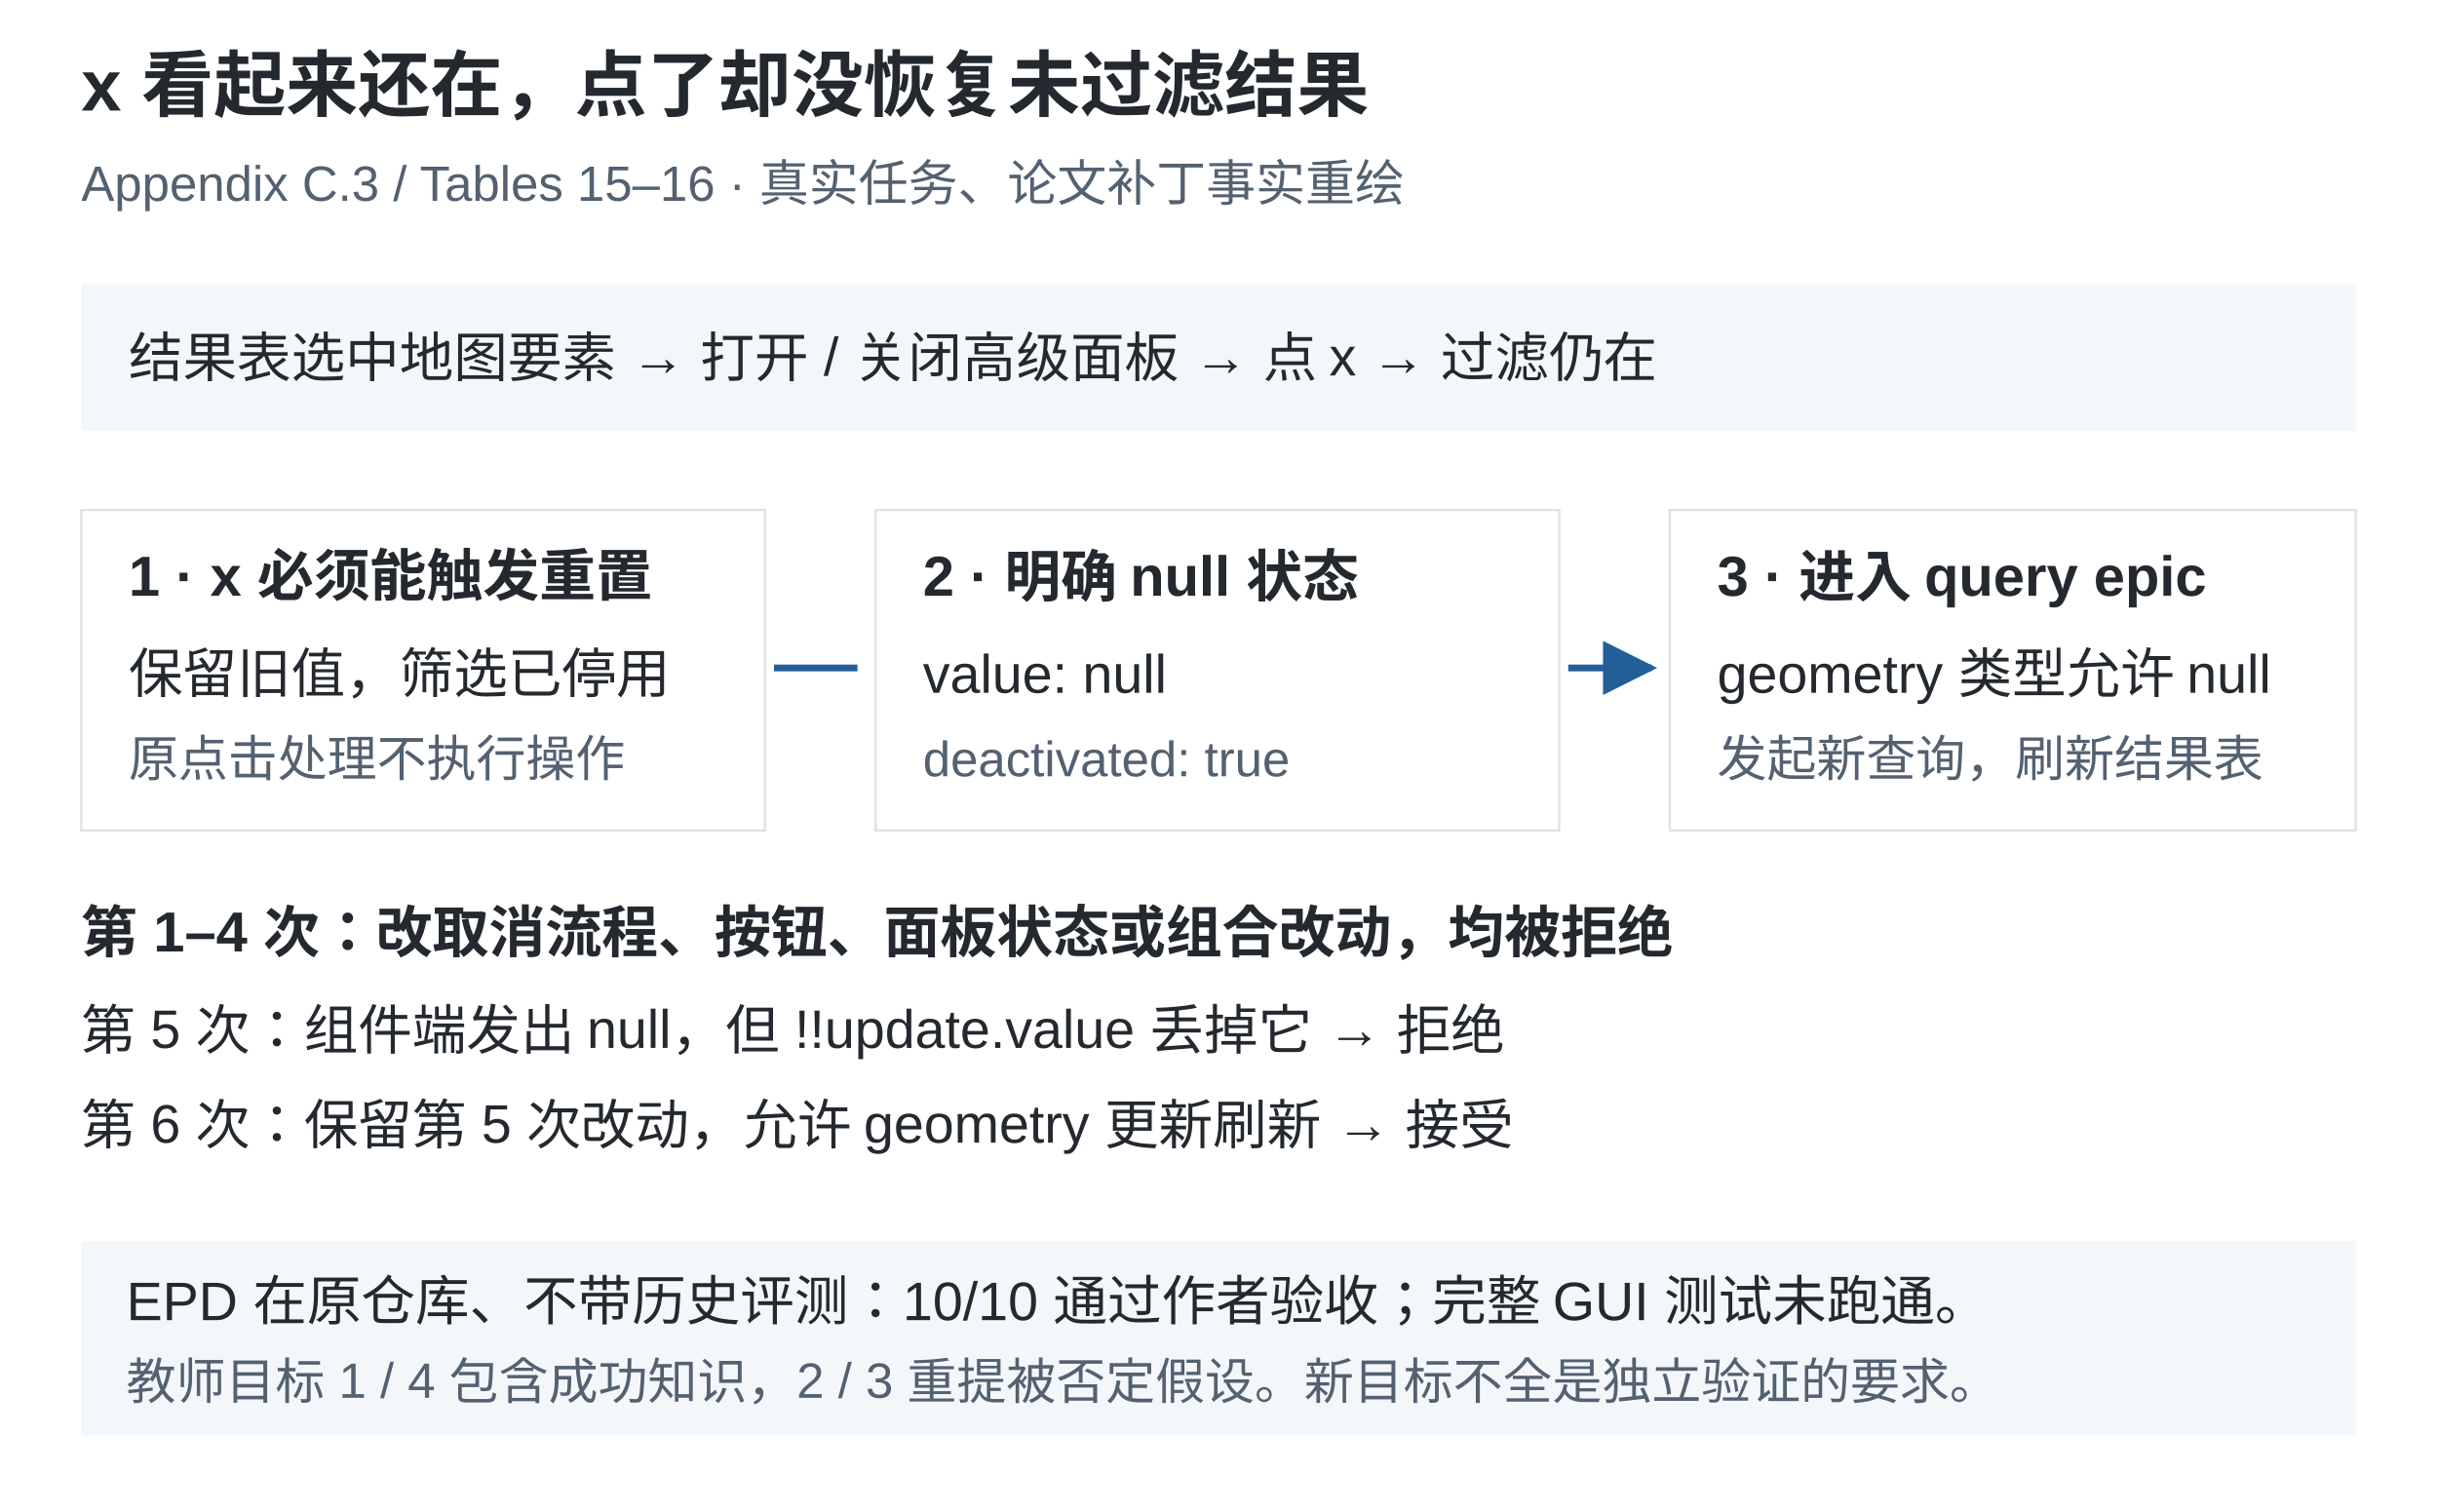
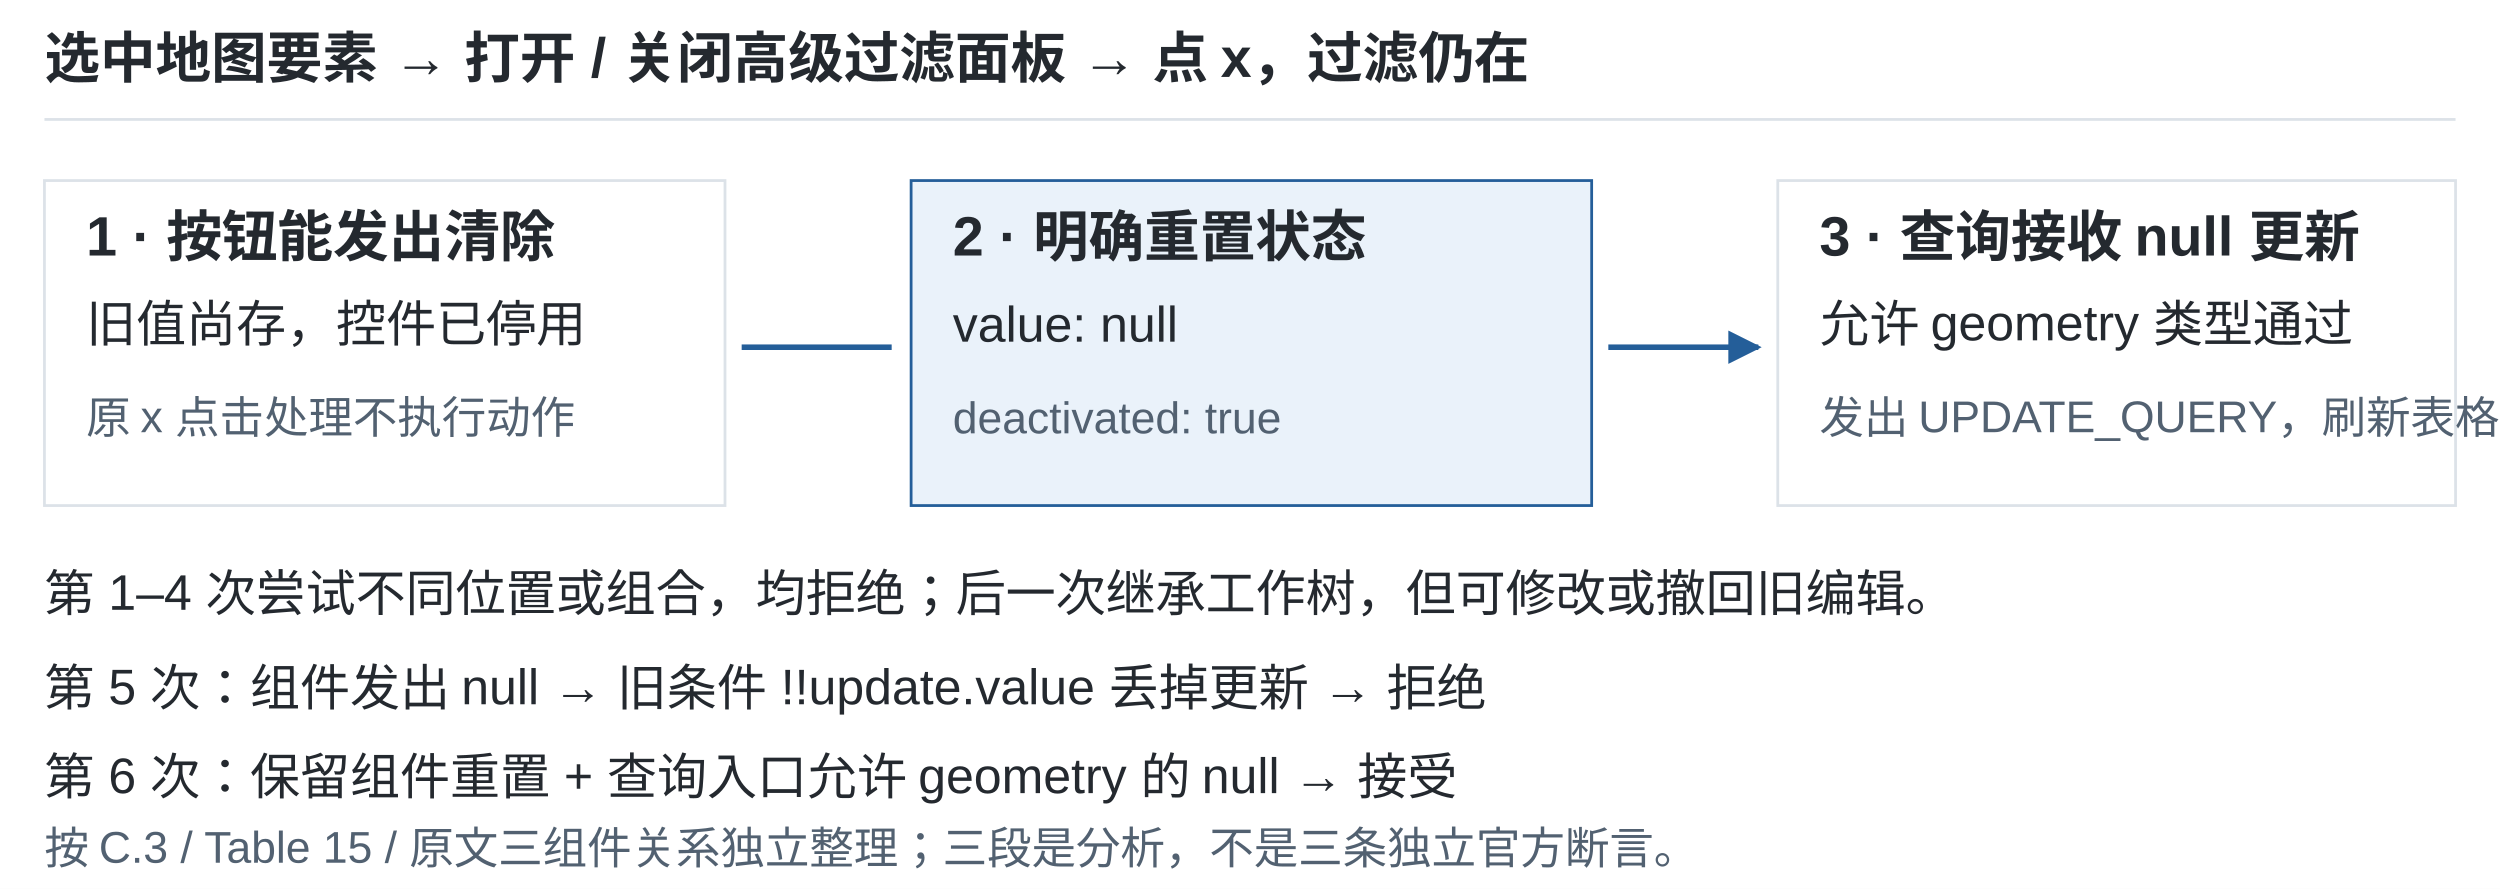
- <svg xmlns="http://www.w3.org/2000/svg" width="1080" height="670" viewBox="0 0 1080 670" role="img" aria-labelledby="title desc">
+ <svg xmlns="http://www.w3.org/2000/svg" width="900" height="320" viewBox="0 0 900 320" role="img" aria-labelledby="t d">
  <defs>
-     <style>text{font-family:Arial,'PingFang SC',sans-serif;fill:#24292f;font-size:24px}.title{font-size:32px;font-weight:700}.sub{font-size:22px;fill:#536171}.head{font-size:25px;font-weight:700}.wire{fill:none;stroke:#245e99;stroke-width:3;marker-end:url(#arrow)}</style>
-     <marker id="arrow" viewBox="0 0 10 10" refX="9" refY="5" markerWidth="8" markerHeight="8" orient="auto">
+     <style>text{font-family:Arial,'PingFang SC',sans-serif;fill:#24292f;font-size:18px}.h{font-size:20px;font-weight:700}.small{font-size:16px;fill:#526171}.wire{fill:none;stroke:#245e99;stroke-width:2;marker-end:url(#arr)}</style>
+     <marker id="arr" viewBox="0 0 10 10" refX="9" refY="5" markerWidth="6" markerHeight="6" orient="auto">
      <path d="M0 0L10 5L0 10z" fill="#245e99" />
    </marker>
  </defs>
-   <rect width="1080" height="670" fill="#fff" />
-   <text x="36" y="49" class="title">x 看起来还在，点了却没恢复未过滤结果</text>
-   <text x="36" y="89" class="sub">Appendix C.3 / Tables 15–16 · 真实任务、论文补丁事实重绘</text>
-   <rect x="36" y="126" width="1008" height="65" fill="#f4f7fa" />
-   <text x="57" y="167">结果表选中地图要素 → 打开 / 关闭高级面板 → 点 x → 过滤仍在</text>
-   <rect x="36" y="226" width="303" height="142" fill="#fff" stroke="#dce2e8" />
-   <text x="57" y="264" class="head">1 · x 必须能触发重置</text>
-   <text x="57" y="307">保留旧值，筛选已停用</text>
-   <text x="57" y="344" class="sub">原点击处理不执行操作</text>
-   <rect x="388" y="226" width="303" height="142" fill="#fff" stroke="#dce2e8" />
-   <text x="409" y="264" class="head">2 · 明确 null 状态</text>
-   <text x="409" y="307">value: null</text>
-   <text x="409" y="344" class="sub">deactivated: true</text>
-   <rect x="740" y="226" width="304" height="142" fill="#fff" stroke="#dce2e8" />
-   <text x="761" y="264" class="head">3 · 进入 query epic</text>
-   <text x="761" y="307">geometry 类型允许 null</text>
-   <text x="761" y="344" class="sub">发起新查询，刷新结果表</text>
-   <path d="M343 296H380M695 296H732" class="wire" />
-   <text x="36" y="422" class="head">第 1–4 次：改取消流程、按钮、面板状态或组合改动，均被拒绝</text>
-   <text x="36" y="465">第 5 次：组件端发出 null，但 !!update.value 丢掉它 → 拒绝</text>
-   <text x="36" y="507">第 6 次：保留第 5 次改动，允许 geometry 更新刷新 → 接受</text>
-   <rect x="36" y="550" width="1008" height="86" fill="#f4f7fa" />
-   <text x="56" y="585">EPD 在原仓库、不带历史评测：10/10 通过作者验收；完整 GUI 测试未跑通。</text>
-   <text x="56" y="620" class="sub">教师目标 1 / 4 包含成功知识，2 / 3 重提被否定假设。新目标不全是独立验证的要求。</text>
+   <rect width="900" height="320" fill="#fff" />
+   <text x="16" y="28" class="h">选中地图要素 → 打开 / 关闭高级过滤面板 → 点 x，过滤仍在</text>
+   <path d="M16 43H884" stroke="#dce2e8" />
+   <rect x="16" y="65" width="245" height="117" fill="#fff" stroke="#dce2e8" />
+   <text x="31" y="92" class="h">1 · 按钮能发出清除</text>
+   <text x="31" y="123">旧值尚存，控件已停用</text>
+   <text x="31" y="156" class="small">原 x 点击处理不执行动作</text>
+   <rect x="328" y="65" width="245" height="117" fill="#eaf2fa" stroke="#245e99" />
+   <text x="343" y="92" class="h">2 · 明确重置状态</text>
+   <text x="343" y="123">value: null</text>
+   <text x="343" y="156" class="small">deactivated: true</text>
+   <rect x="640" y="65" width="244" height="117" fill="#fff" stroke="#dce2e8" />
+   <text x="655" y="92" class="h">3 · 查询接收 null 更新</text>
+   <text x="655" y="123">允许 geometry 类型通过</text>
+   <text x="655" y="156" class="small">发出 UPDATE_QUERY，刷新表格</text>
+   <path d="M267 125H321M579 125H633" class="wire" />
+   <text x="16" y="220">第 1–4 次尝试不同位置或组合，均拒绝；后一次继承工作树，但可修改或撤回旧编辑。</text>
+   <text x="16" y="254">第 5 次：组件发出 null → 旧条件 !!update.value 丢掉更新 → 拒绝</text>
+   <text x="16" y="286">第 6 次：保留组件重置 + 查询入口允许 geometry 的 null → 接受</text>
+   <text x="16" y="311" class="small">按 C.3 / Table 15 / 原文三组件关系独立整理；三段是分析，不是三条独立官方断言。</text>
</svg>
